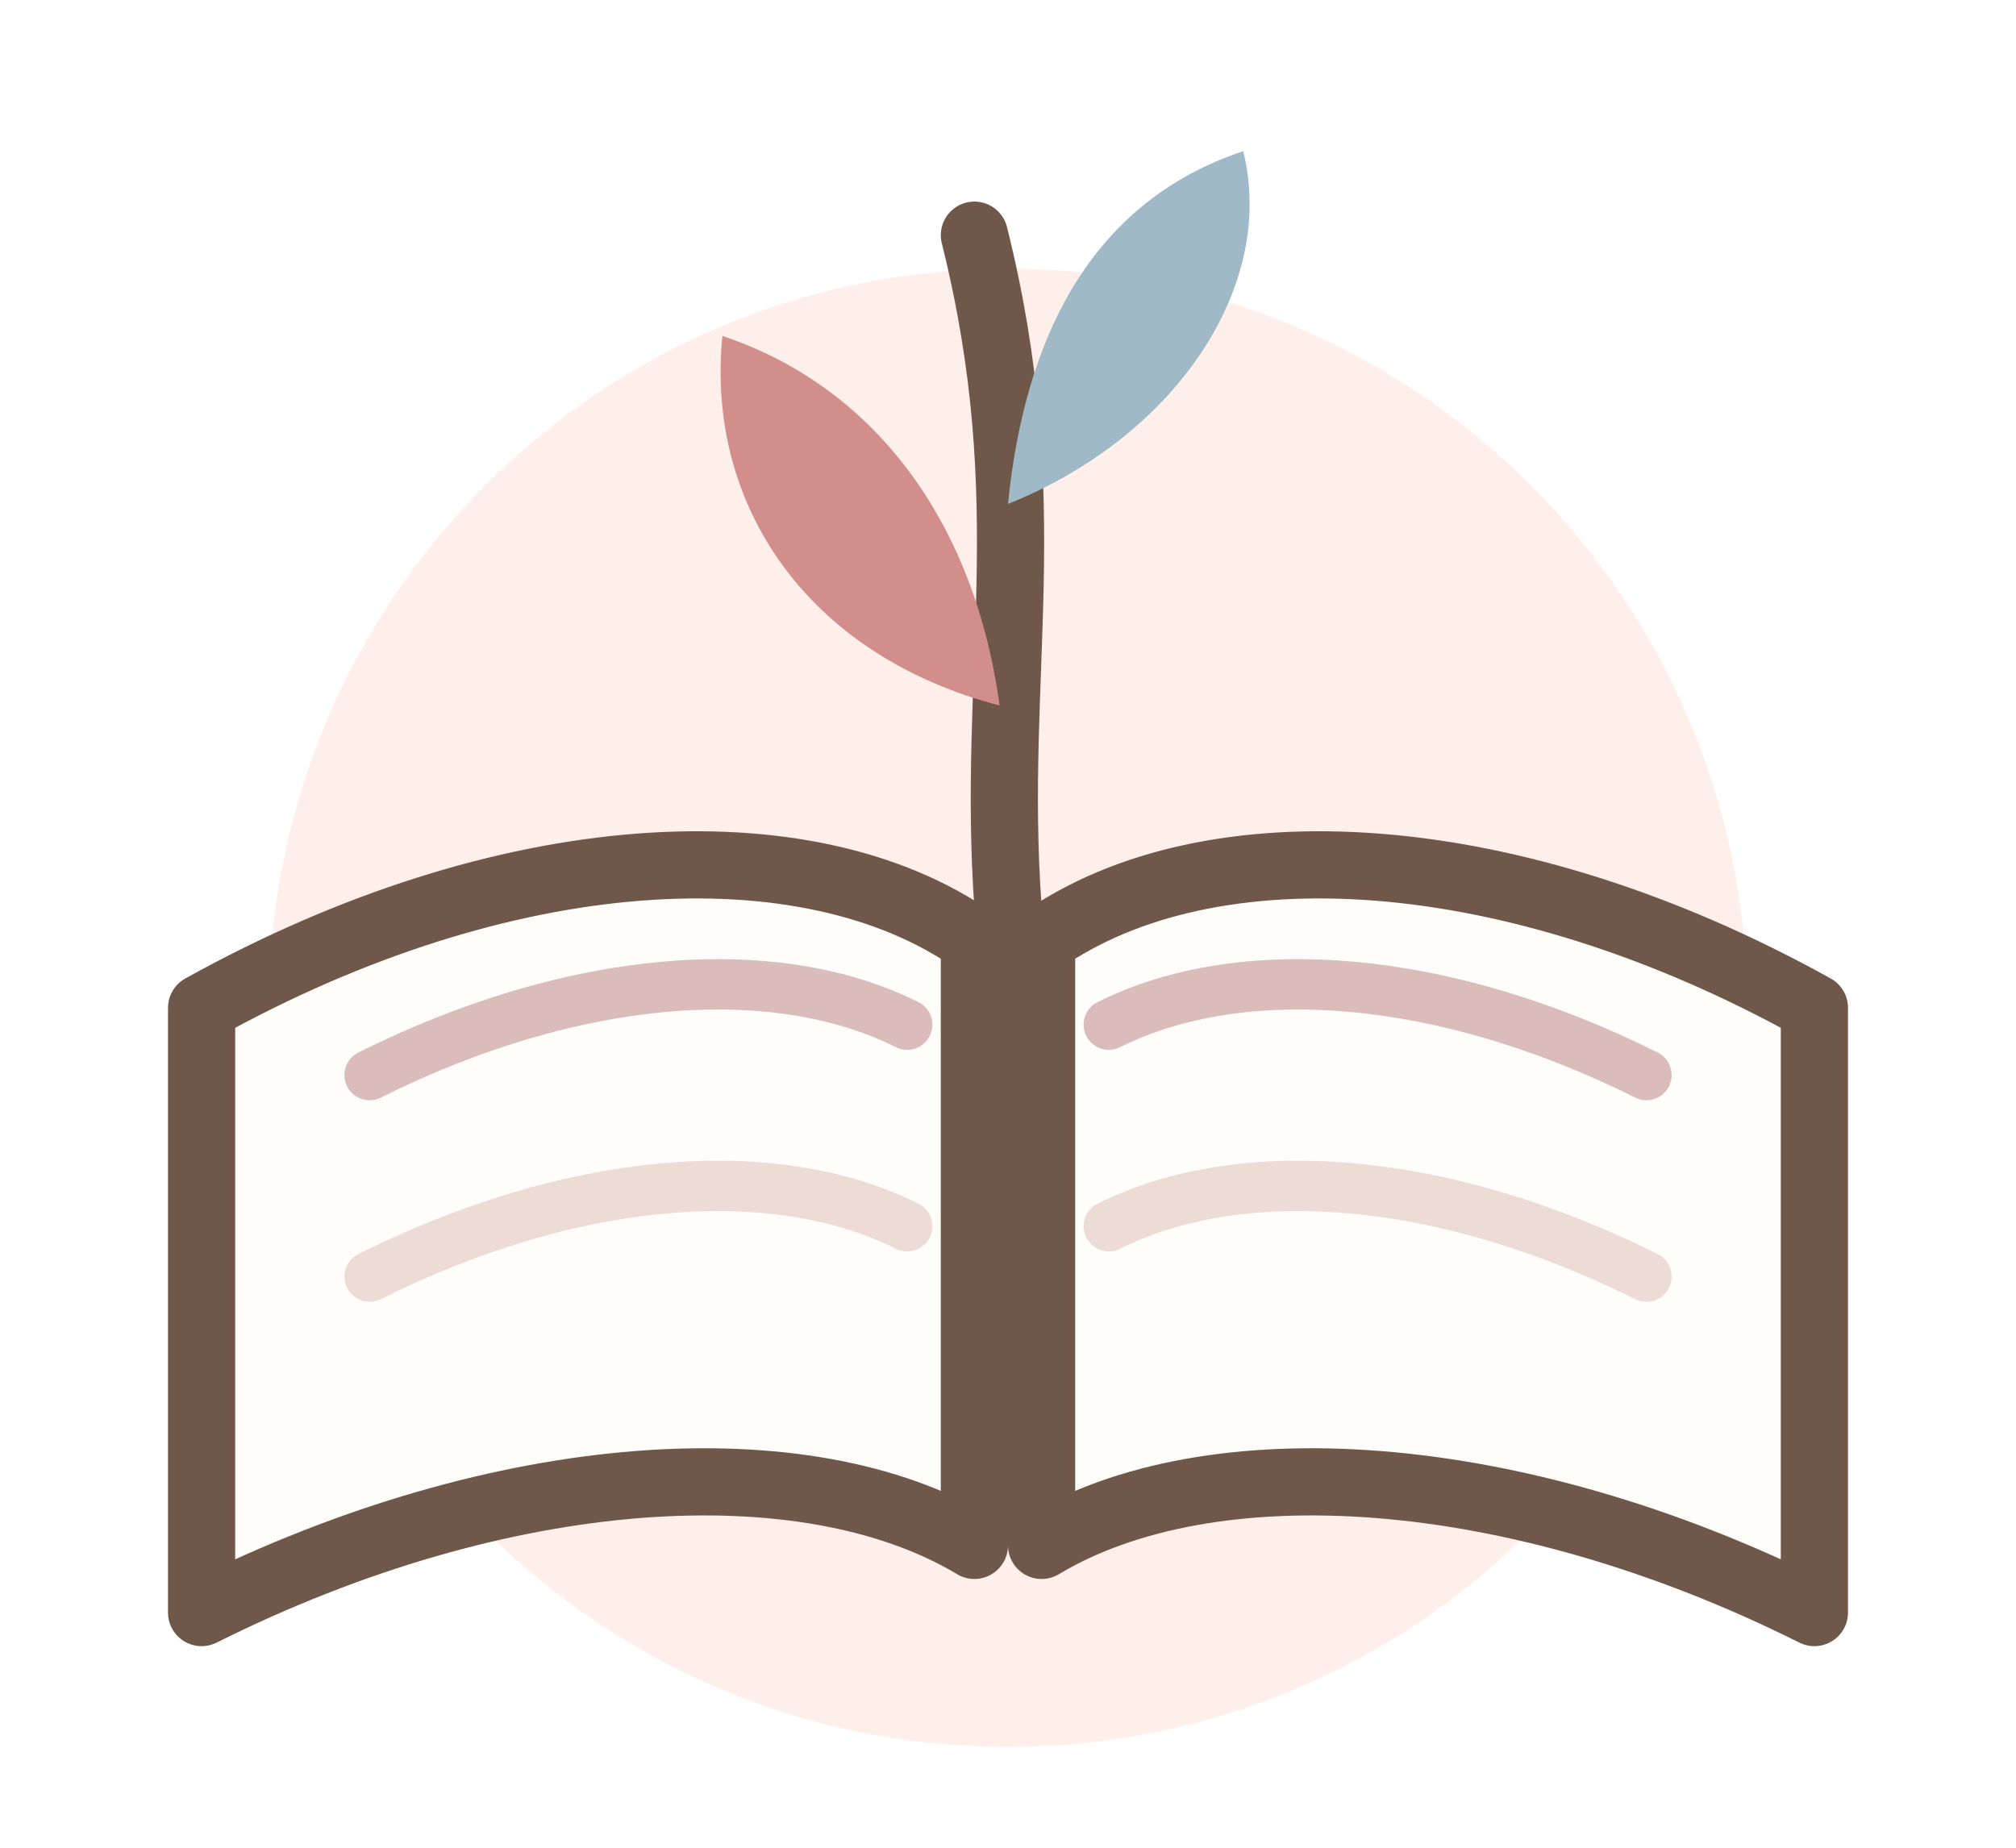
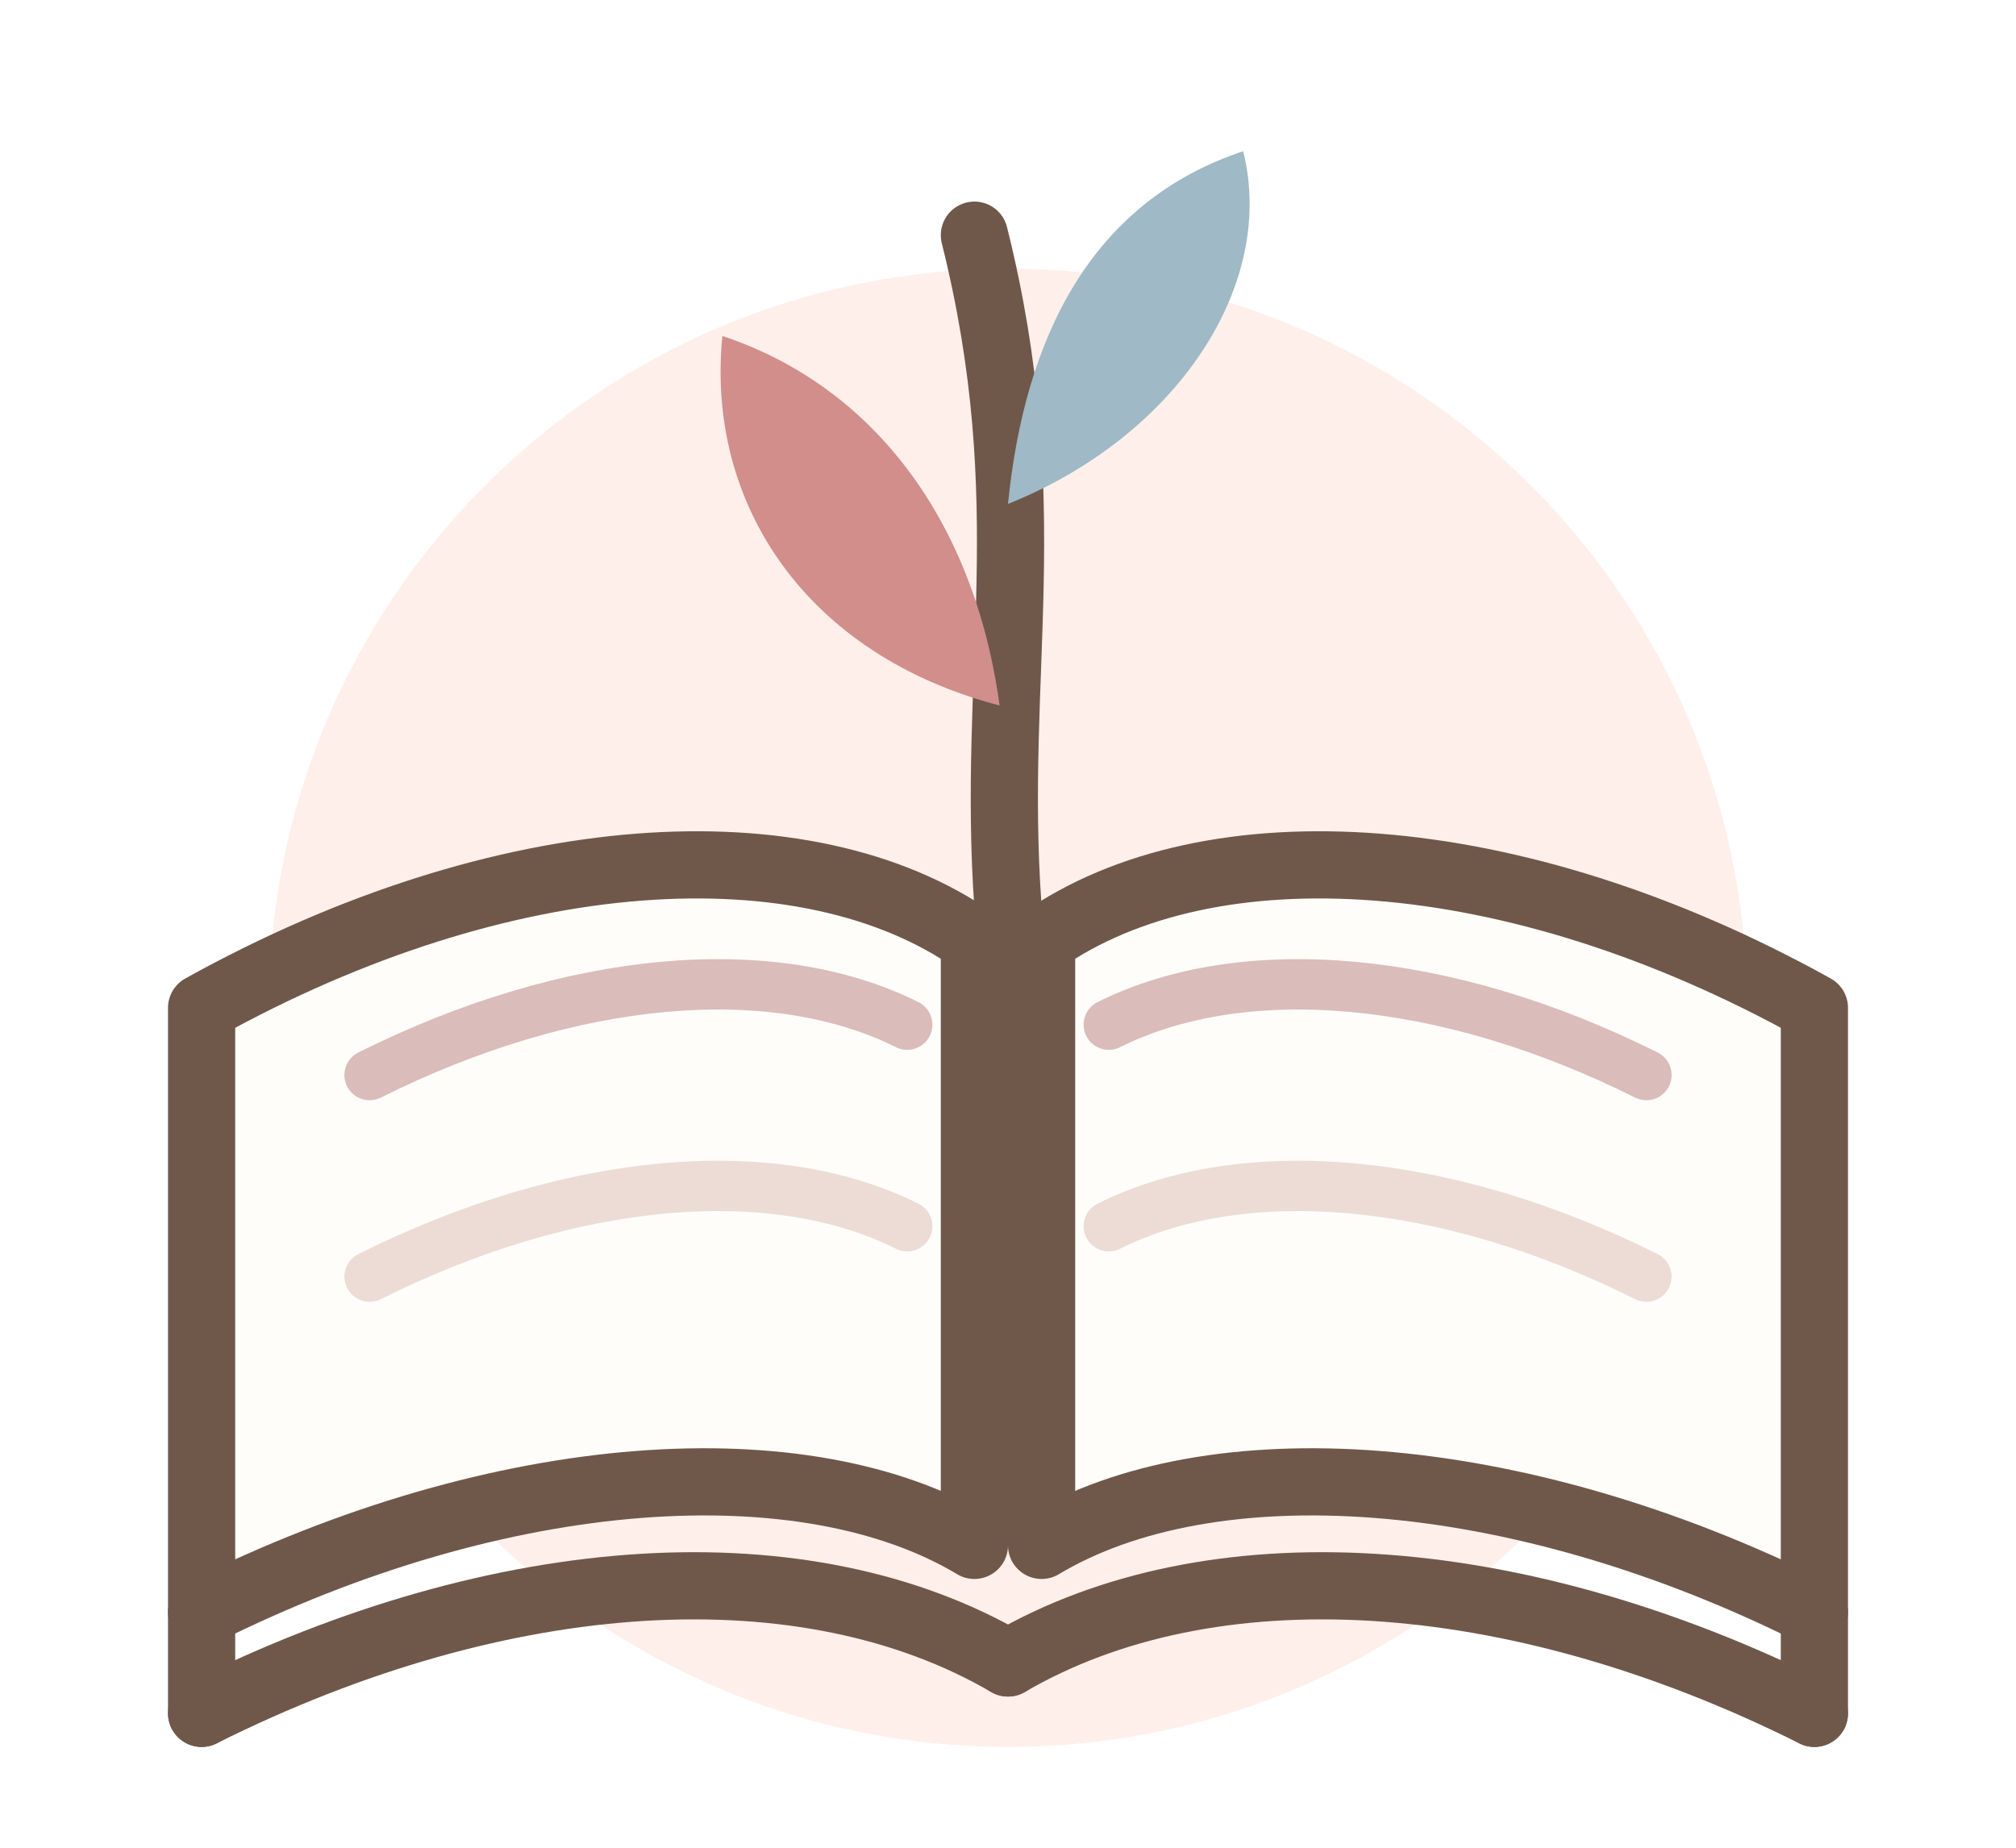
<svg xmlns="http://www.w3.org/2000/svg" viewBox="0 0 120 110">
  <circle cx="60" cy="60" r="44" fill="#ffe1d9" opacity="0.55" />
  <path d="M12 60 C 30 50 48 49 58 56 L 58 92 C 48 86 30 87 12 96 Z" fill="#fffdfa" stroke="#6f584a" stroke-width="4" stroke-linejoin="round" />
  <path d="M108 60 C 90 50 72 49 62 56 L 62 92 C 72 86 90 87 108 96 Z" fill="#fffdfa" stroke="#6f584a" stroke-width="4" stroke-linejoin="round" />
+   <path d="M12 102 C 30 93 48 92 60 99" stroke="#6f584a" stroke-width="4" fill="none" stroke-linecap="round" />
+   <path d="M108 102 C 90 93 72 92 60 99" stroke="#6f584a" stroke-width="4" fill="none" stroke-linecap="round" />
+   <path d="M12 96 L 12 102" stroke="#6f584a" stroke-width="4" stroke-linecap="round" />
+   <path d="M108 96 L 108 102" stroke="#6f584a" stroke-width="4" stroke-linecap="round" />
  <path d="M22 64 C 34 58 46 57 54 61" stroke="#dabcba" stroke-width="3" fill="none" stroke-linecap="round" />
  <path d="M98 64 C 86 58 74 57 66 61" stroke="#dabcba" stroke-width="3" fill="none" stroke-linecap="round" />
  <path d="M22 76 C 34 70 46 69 54 73" stroke="#ecdcd5" stroke-width="3" fill="none" stroke-linecap="round" />
  <path d="M98 76 C 86 70 74 69 66 73" stroke="#ecdcd5" stroke-width="3" fill="none" stroke-linecap="round" />
  <path d="M60 54 C 59 40 62 30 58 14" stroke="#6f584a" stroke-width="4" fill="none" stroke-linecap="round" />
  <path d="M59.5 42 C 48 39 42 30 43 20 C 52 23 58 31 59.5 42 Z" fill="#d18e8b" />
  <path d="M60 30 C 70 26 76 17 74 9 C 65 12 61 20 60 30 Z" fill="#9fb9c6" />
</svg>
